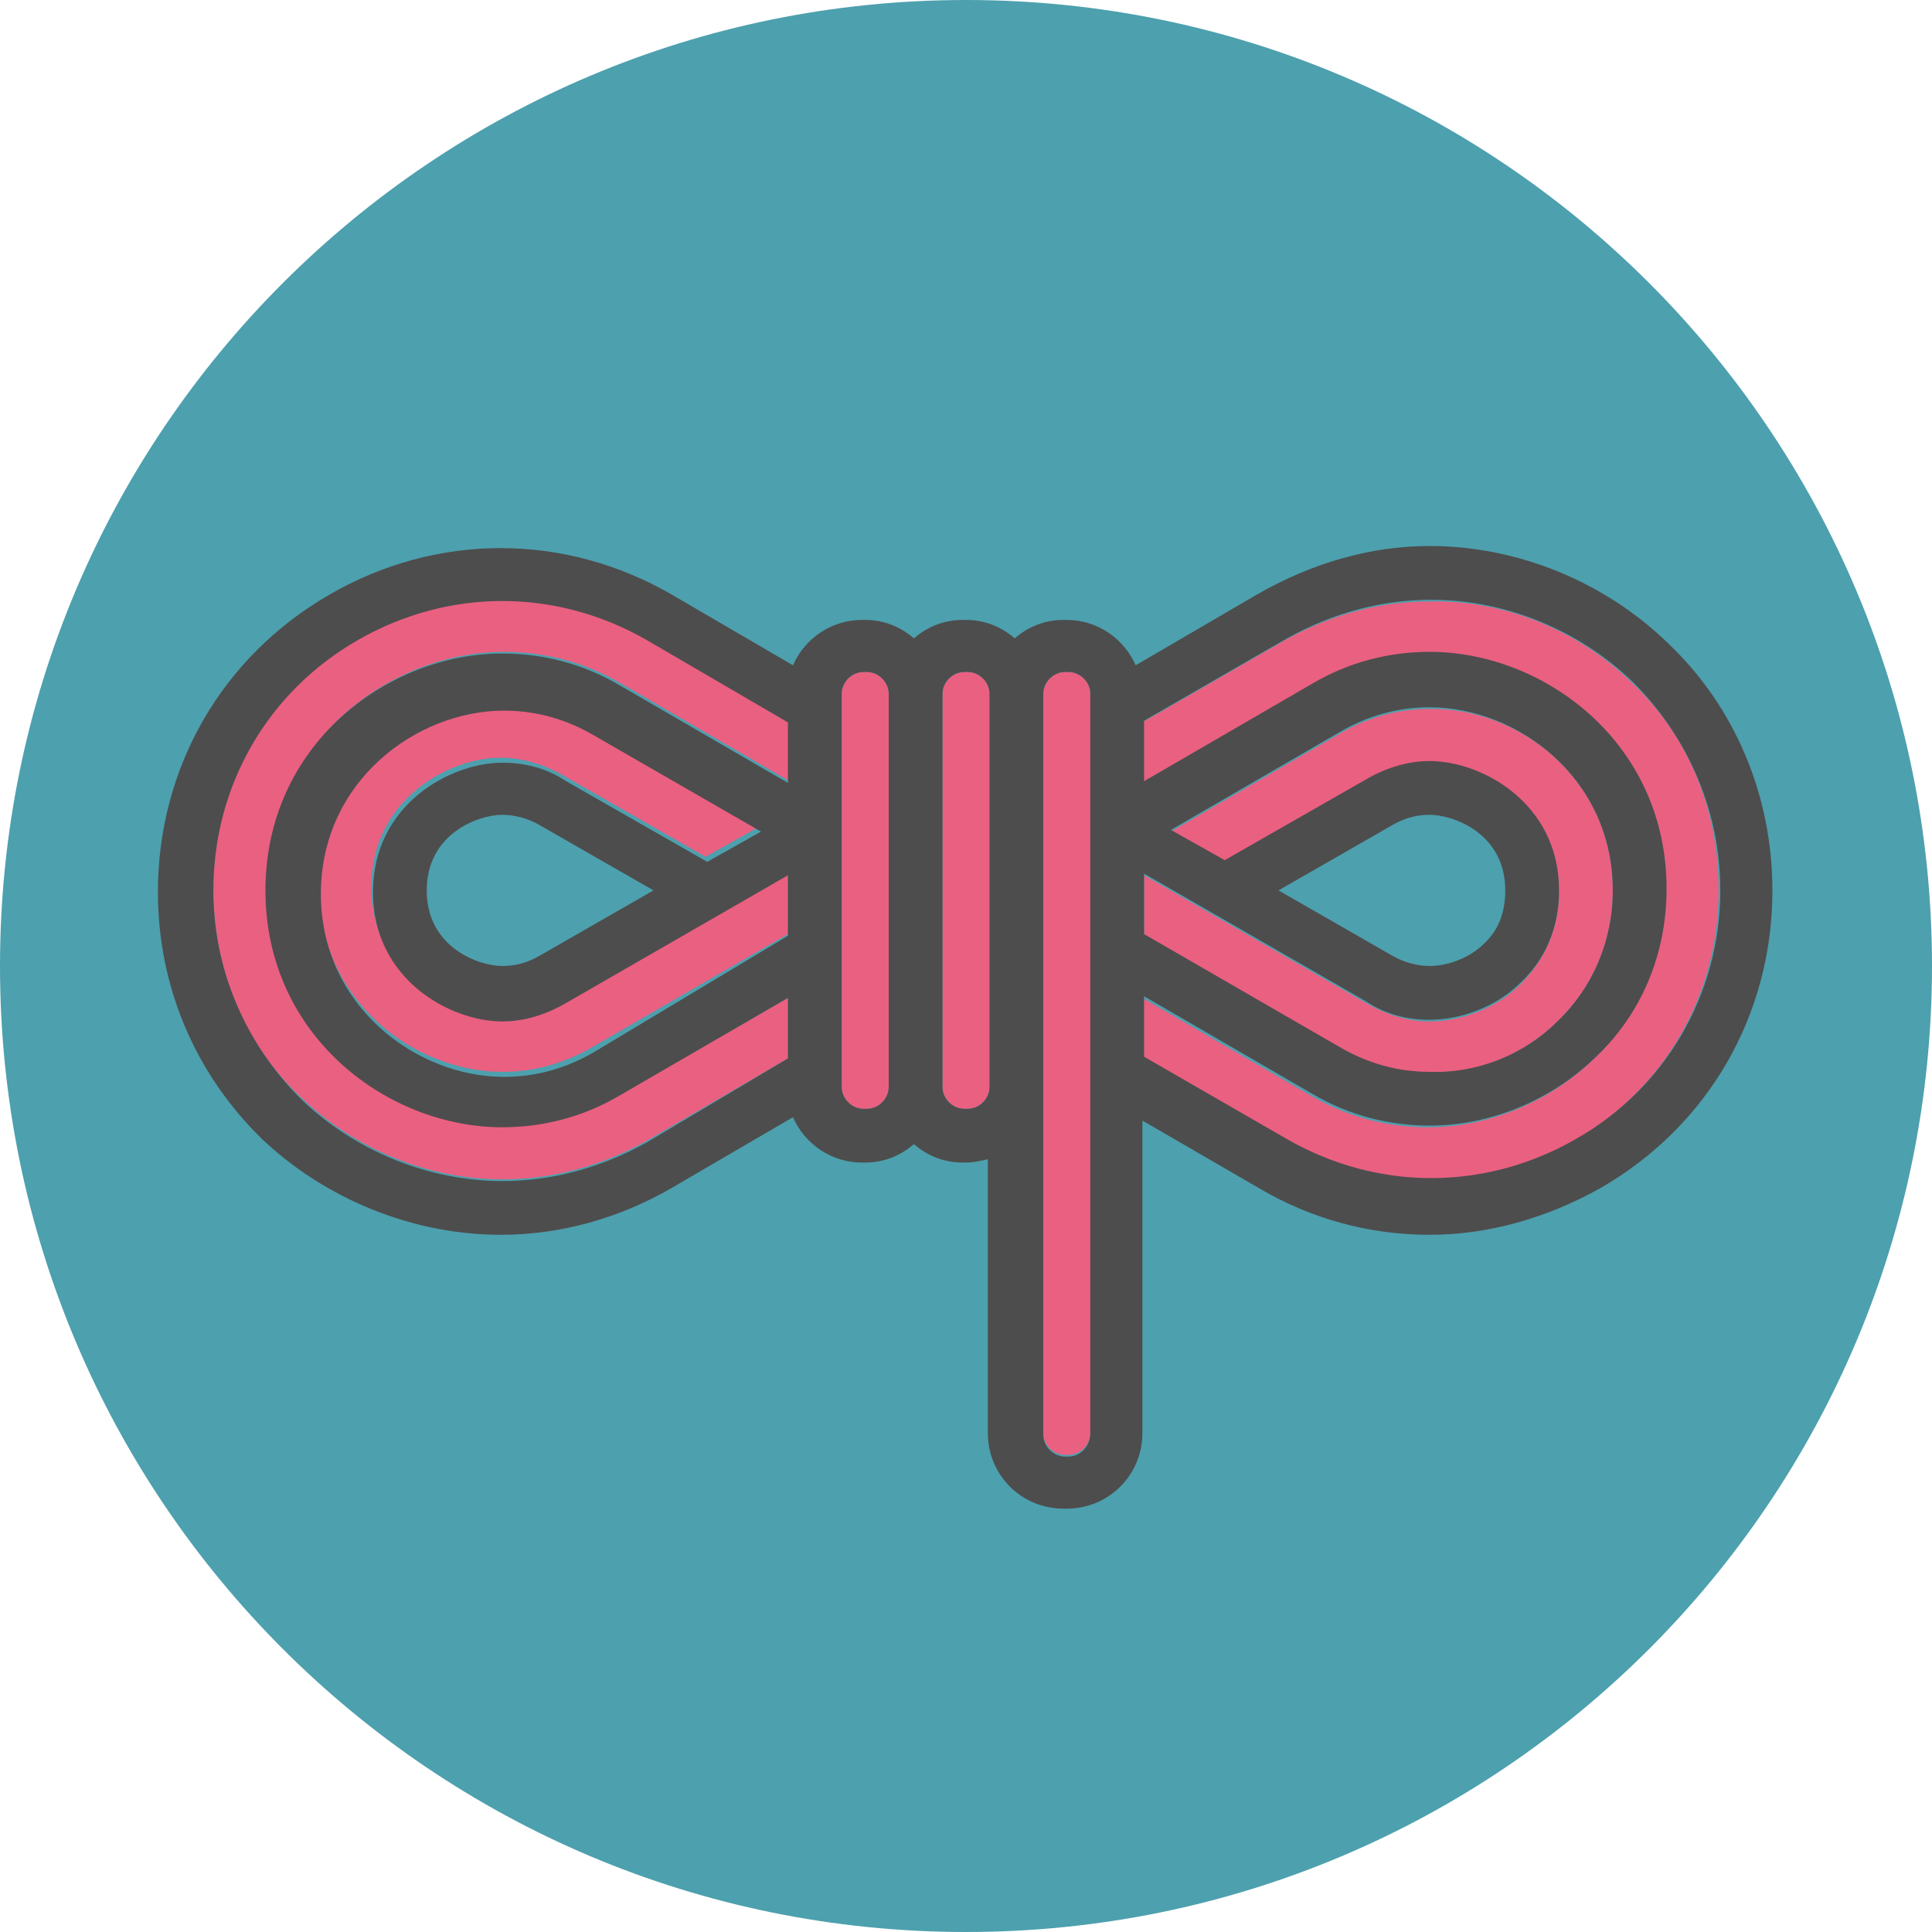
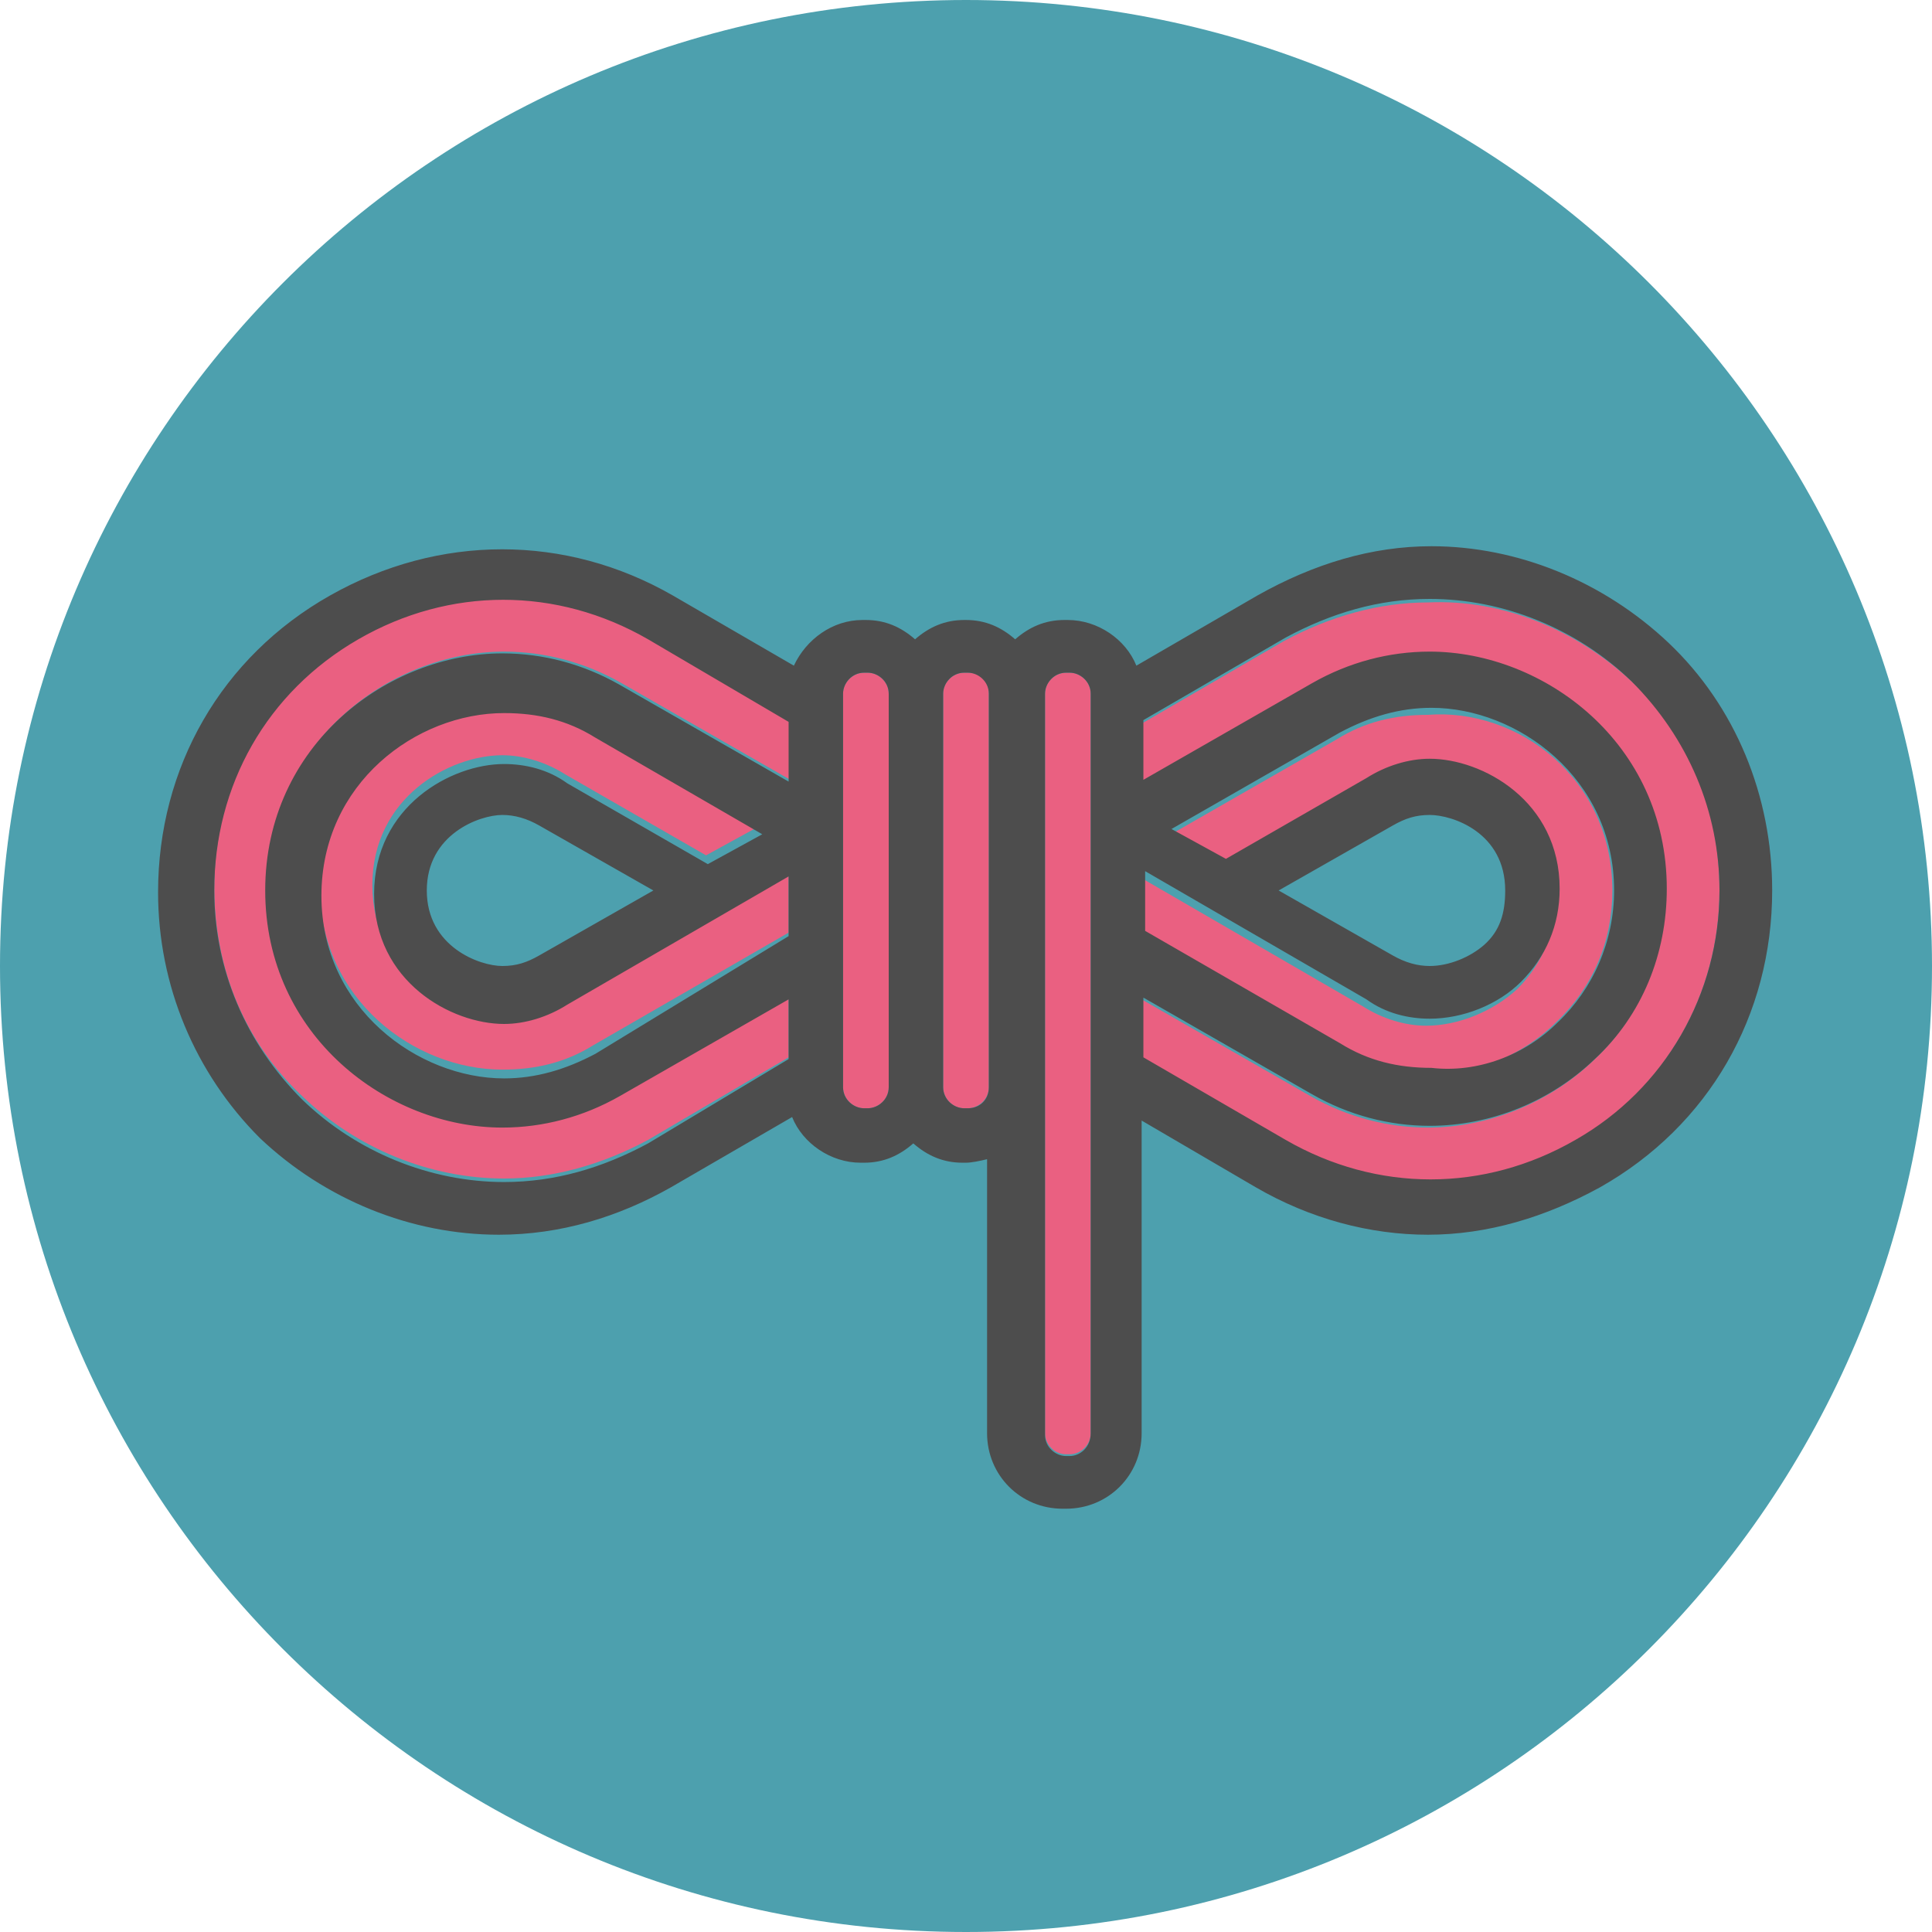
- <svg xmlns="http://www.w3.org/2000/svg" version="1.1" id="Livello_1" x="0px" y="0px" viewBox="0 0 115 115" style="enable-background:new 0 0 115 115;" xml:space="preserve">
+ <svg xmlns="http://www.w3.org/2000/svg" version="1.1" id="Livello_1" x="0px" y="0px" viewBox="0 0 110 110" style="enable-background:new 0 0 110 110;" xml:space="preserve">
  <style type="text/css">
	.st0{fill:#4DA0AE;}
	.st1{fill:#EA6081;}
	.st2{fill:#4D4D4D;}
</style>
  <g>
-     <circle class="st0" cx="57.5" cy="57.5" r="57.5" />
+     <circle class="st0" cx="55" cy="55" r="55" />
  </g>
  <g id="XMLID_34_">
    <g>
-       <path class="st1" d="M96,53c0,3-1.2,5.8-3.3,7.8c-2,2-4.8,3.1-7.6,3.1c-1.9,0-3.7-0.5-5.4-1.5l-11.6-6.7v-3.6l13.2,7.6    c1.2,0.7,2.5,1.1,3.8,1.1l0,0c1.9,0,4-0.8,5.4-2.2c1.5-1.5,2.3-3.4,2.3-5.5c0-5.3-4.6-7.7-7.7-7.7c-1.3,0-2.6,0.3-3.8,1.1    l-8.4,4.8l-3.2-1.8l10-5.8c1.7-1,3.5-1.5,5.4-1.5C90.3,42.1,96,46.3,96,53z" />
-       <path class="st1" d="M97.1,40.6c3.4,3.2,5.2,7.6,5.2,12.4c0,6.2-3.2,11.8-8.6,14.9s-11.8,3.1-17.2,0L68,63v-3.6l10,5.8    c2.2,1.3,4.6,1.9,7,1.9c3.6,0,7.2-1.5,9.8-4c2.8-2.6,4.3-6.2,4.3-10.1c0-8.7-7.3-14.1-14.1-14.1c-2.4,0-4.8,0.6-7,1.9l-10,5.8V43    l8.5-4.9c2.7-1.5,5.6-2.3,8.6-2.3C89.5,35.7,93.9,37.5,97.1,40.6z" />
-       <path class="st1" d="M64.9,41.3v44c0,0.7-0.6,1.3-1.3,1.3h-0.2c-0.7,0-1.3-0.6-1.3-1.3V64.7V41.3c0-0.7,0.6-1.3,1.3-1.3h0.2    C64.3,40,64.9,40.6,64.9,41.3z" />
-       <path class="st1" d="M58.9,41.3v23.4c0,0.7-0.6,1.3-1.3,1.3h-0.2c-0.7,0-1.3-0.6-1.3-1.3V41.3c0-0.7,0.6-1.3,1.3-1.3h0.2    C58.3,40,58.9,40.6,58.9,41.3z" />
-       <path class="st1" d="M52.9,41.3v23.4c0,0.7-0.6,1.3-1.3,1.3h-0.2c-0.7,0-1.3-0.6-1.3-1.3V41.3c0-0.7,0.6-1.3,1.3-1.3h0.2    C52.3,40,52.9,40.6,52.9,41.3z" />
-       <path class="st1" d="M46.9,52v3.6l-11.6,6.7c-1.7,1-3.5,1.5-5.4,1.5c-5.2,0-10.9-4.2-10.9-10.9S24.7,42,29.9,42    c1.9,0,3.7,0.5,5.4,1.5l9.9,5.7L42,51l-8.4-4.8c-1.2-0.7-2.5-1.1-3.8-1.1c-3.1,0-7.7,2.5-7.7,7.7s4.6,7.7,7.7,7.7    c1.3,0,2.6-0.3,3.8-1.1L46.9,52z" />
-       <path class="st1" d="M46.9,59.4V63l-8.4,4.9c-2.7,1.5-5.6,2.3-8.6,2.3c-4.4,0-8.8-1.8-12-4.9c-3.4-3.2-5.2-7.6-5.2-12.4    c0-6.2,3.2-11.8,8.6-14.9c5.4-3.1,11.8-3.1,17.2,0l8.5,4.9v3.6l-10-5.8c-2.2-1.3-4.6-1.9-7-1.9c-6.8,0-14.1,5.4-14.1,14.1    S23.2,67,30,67c2.4,0,4.8-0.6,7-1.9L46.9,59.4z" />
-       <path class="st2" d="M99.3,38.3c4,3.8,6.2,9.1,6.2,14.7c0,7.4-3.8,14-10.2,17.7c-3.2,1.8-6.7,2.8-10.2,2.8s-7-0.9-10.2-2.8l-6.9-4    v18.6c0,2.5-2,4.5-4.5,4.5h-0.2c-2.5,0-4.5-2-4.5-4.5V69c-0.4,0.1-0.9,0.2-1.3,0.2h-0.2c-1.1,0-2.1-0.4-2.9-1.1    c-0.8,0.7-1.8,1.1-2.9,1.1h-0.2c-1.8,0-3.4-1.1-4.1-2.7L40,70.7c-3.1,1.8-6.6,2.8-10.2,2.8c-5.2,0-10.4-2.1-14.2-5.7    c-4-3.9-6.2-9.1-6.2-14.7c0-7.4,3.8-14,10.2-17.7s14-3.7,20.4,0l7.2,4.2c0.7-1.6,2.3-2.7,4.1-2.7h0.2c1.1,0,2.1,0.4,2.9,1.1    c0.8-0.7,1.8-1.1,2.9-1.1h0.2c1.1,0,2.1,0.4,2.9,1.1c0.8-0.7,1.8-1.1,2.9-1.1h0.2c1.8,0,3.4,1.1,4.1,2.7l7.2-4.2    c3.3-1.9,6.8-2.9,10.3-2.9C90.3,32.5,95.5,34.6,99.3,38.3z M102.4,53c0-4.7-1.9-9.1-5.2-12.4c-3.2-3.1-7.6-4.9-12-4.9    c-3,0-5.9,0.8-8.6,2.3l-8.5,4.9v3.6l10-5.8c2.2-1.3,4.6-1.9,7-1.9c6.8,0,14.1,5.4,14.1,14.1c0,3.9-1.5,7.5-4.3,10.1    c-2.6,2.5-6.2,4-9.8,4c-2.4,0-4.8-0.6-7-1.9l-10-5.8v3.6l8.5,4.9c5.4,3.1,11.8,3.1,17.2,0C99.1,64.8,102.4,59.2,102.4,53z     M92.7,60.8c2.1-2,3.3-4.8,3.3-7.8c0-6.7-5.7-10.9-10.9-10.9c-1.9,0-3.7,0.5-5.4,1.5l-10,5.8l3.2,1.8l8.4-4.8    c1.2-0.7,2.5-1.1,3.8-1.1c3.1,0,7.7,2.5,7.7,7.7c0,2.2-0.8,4.1-2.3,5.5c-1.4,1.4-3.5,2.2-5.4,2.2l0,0c-1.3,0-2.6-0.3-3.8-1.1    L68.1,52v3.6l11.6,6.7c1.7,1,3.5,1.5,5.4,1.5C87.9,63.9,90.7,62.8,92.7,60.8z M88.3,56.2c0.9-0.8,1.3-1.9,1.3-3.2    c0-3.4-3.1-4.5-4.5-4.5c-0.8,0-1.5,0.2-2.2,0.6L76.1,53l6.8,3.9c0.7,0.4,1.5,0.6,2.2,0.6l0,0C86.2,57.5,87.5,57,88.3,56.2z     M64.9,85.3v-44c0-0.7-0.6-1.3-1.3-1.3h-0.2c-0.7,0-1.3,0.6-1.3,1.3v23.4v20.7c0,0.7,0.6,1.3,1.3,1.3h0.2    C64.3,86.7,64.9,86.1,64.9,85.3z M58.9,64.7V41.3c0-0.7-0.6-1.3-1.3-1.3h-0.2c-0.7,0-1.3,0.6-1.3,1.3v23.4c0,0.7,0.6,1.3,1.3,1.3    h0.2C58.3,66,58.9,65.4,58.9,64.7z M52.9,64.7V41.3c0-0.7-0.6-1.3-1.3-1.3h-0.2c-0.7,0-1.3,0.6-1.3,1.3v23.4    c0,0.7,0.6,1.3,1.3,1.3h0.2C52.3,66,52.9,65.4,52.9,64.7z M46.9,63v-3.6l-10,5.8c-2.2,1.3-4.6,1.9-7,1.9    c-6.8,0-14.1-5.4-14.1-14.1s7.3-14.1,14.1-14.1c2.4,0,4.8,0.6,7,1.9l10,5.8V43l-8.4-4.9c-5.4-3.1-11.8-3.1-17.2,0    s-8.6,8.7-8.6,14.9c0,4.7,1.9,9.1,5.2,12.4c3.2,3.1,7.6,4.9,12,4.9c3,0,5.9-0.8,8.6-2.3L46.9,63z M46.9,55.7v-3.6l-13.2,7.6    c-1.2,0.7-2.5,1.1-3.8,1.1c-3.1,0-7.7-2.5-7.7-7.7s4.6-7.7,7.7-7.7c1.3,0,2.6,0.3,3.8,1.1l8.4,4.8l3.2-1.8l-9.9-5.7    c-1.7-1-3.5-1.5-5.4-1.5c-5.2,0-10.9,4.2-10.9,10.9S24.8,64.1,30,64.1c1.9,0,3.7-0.5,5.4-1.5L46.9,55.7z M32.1,56.9l6.8-3.9    l-6.8-3.9c-0.7-0.4-1.5-0.6-2.2-0.6c-1.4,0-4.5,1.1-4.5,4.5s3.1,4.5,4.5,4.5C30.7,57.5,31.4,57.3,32.1,56.9z" />
+       <path class="st1" d="M91.8,50.7c0,2.9-1.1,5.5-3.2,7.5c-1.9,1.9-4.6,3-7.3,3c-1.8,0-3.5-0.5-5.2-1.4l-11.1-6.4v-3.4l12.6,7.3    c1.1,0.7,2.4,1.1,3.6,1.1l0,0c1.8,0,3.8-0.8,5.2-2.1c1.4-1.4,2.2-3.3,2.2-5.3c0-5.1-4.4-7.4-7.4-7.4c-1.2,0-2.5,0.3-3.6,1.1    l-8,4.6l-3.1-1.7l9.6-5.5c1.6-1,3.3-1.4,5.2-1.4C86.4,40.3,91.8,44.3,91.8,50.7z" />
+       <path class="st1" d="M92.9,38.8c3.3,3.1,5,7.3,5,11.9c0,5.9-3.1,11.3-8.2,14.3c-5.2,3-11.3,3-16.5,0L65,60.3v-3.4l9.6,5.5    c2.1,1.2,4.4,1.8,6.7,1.8c3.4,0,6.9-1.4,9.4-3.8c2.7-2.5,4.1-5.9,4.1-9.7c0-8.3-7-13.5-13.5-13.5c-2.3,0-4.6,0.6-6.7,1.8L65,44.6    v-3.4l8.1-4.7c2.6-1.4,5.4-2.2,8.2-2.2C85.6,34.1,89.8,35.9,92.9,38.8z" />
+       <path class="st1" d="M62.1,39.5v42.1c0,0.7-0.6,1.2-1.2,1.2h-0.2c-0.7,0-1.2-0.6-1.2-1.2V61.9V39.5c0-0.7,0.6-1.2,1.2-1.2h0.2    C61.5,38.3,62.1,38.8,62.1,39.5z" />
+       <path class="st1" d="M56.3,39.5v22.4c0,0.7-0.6,1.2-1.2,1.2h-0.2c-0.7,0-1.2-0.6-1.2-1.2V39.5c0-0.7,0.6-1.2,1.2-1.2h0.2    C55.8,38.3,56.3,38.8,56.3,39.5z" />
+       <path class="st1" d="M50.6,39.5v22.4c0,0.7-0.6,1.2-1.2,1.2h-0.2c-0.7,0-1.2-0.6-1.2-1.2V39.5c0-0.7,0.6-1.2,1.2-1.2h0.2    C50,38.3,50.6,38.8,50.6,39.5z" />
+       <path class="st1" d="M44.9,49.7v3.4l-11.1,6.4c-1.6,1-3.3,1.4-5.2,1.4c-5,0-10.4-4-10.4-10.4s5.5-10.4,10.4-10.4    c1.8,0,3.5,0.5,5.2,1.4l9.5,5.5l-3.1,1.7l-8-4.6c-1.1-0.7-2.4-1.1-3.6-1.1c-3,0-7.4,2.4-7.4,7.4s4.4,7.4,7.4,7.4    c1.2,0,2.5-0.3,3.6-1.1L44.9,49.7z" />
+       <path class="st1" d="M44.9,56.8v3.4l-8,4.7c-2.6,1.4-5.4,2.2-8.2,2.2c-4.2,0-8.4-1.7-11.5-4.7c-3.3-3.1-5-7.3-5-11.9    c0-5.9,3.1-11.3,8.2-14.3s11.3-3,16.5,0L45,41v3.4l-9.6-5.5c-2.1-1.2-4.4-1.8-6.7-1.8c-6.5,0-13.5,5.2-13.5,13.5s7,13.5,13.5,13.5    c2.3,0,4.6-0.6,6.7-1.8L44.9,56.8z" />
+       <path class="st2" d="M95,36.6c3.8,3.6,5.9,8.7,5.9,14.1c0,7.1-3.6,13.4-9.8,16.9c-3.1,1.7-6.4,2.7-9.8,2.7c-3.3,0-6.7-0.9-9.8-2.7    L65,63.8v17.8c0,2.4-1.9,4.3-4.3,4.3h-0.2c-2.4,0-4.3-1.9-4.3-4.3V66c-0.4,0.1-0.9,0.2-1.2,0.2h-0.2c-1.1,0-2-0.4-2.8-1.1    c-0.8,0.7-1.7,1.1-2.8,1.1h-0.2c-1.7,0-3.3-1.1-3.9-2.6l-6.9,4c-3,1.7-6.3,2.7-9.8,2.7c-5,0-9.9-2-13.6-5.5    C11.1,61.1,9,56.1,9,50.8c0-7.1,3.6-13.4,9.8-16.9s13.4-3.5,19.5,0l6.9,4c0.7-1.5,2.2-2.6,3.9-2.6h0.2c1.1,0,2,0.4,2.8,1.1    c0.8-0.7,1.7-1.1,2.8-1.1H55c1.1,0,2,0.4,2.8,1.1c0.8-0.7,1.7-1.1,2.8-1.1h0.2c1.7,0,3.3,1.1,3.9,2.6l6.9-4    c3.2-1.8,6.5-2.8,9.9-2.8C86.4,31.1,91.3,33.1,95,36.6z M97.9,50.7c0-4.5-1.8-8.7-5-11.9c-3.1-3-7.3-4.7-11.5-4.7    c-2.9,0-5.6,0.8-8.2,2.2L65.1,41v3.4l9.6-5.5c2.1-1.2,4.4-1.8,6.7-1.8c6.5,0,13.5,5.2,13.5,13.5c0,3.7-1.4,7.2-4.1,9.7    c-2.5,2.4-5.9,3.8-9.4,3.8c-2.3,0-4.6-0.6-6.7-1.8l-9.6-5.5v3.4l8.1,4.7c5.2,3,11.3,3,16.5,0C94.8,62,97.9,56.6,97.9,50.7z     M88.7,58.2c2-1.9,3.2-4.6,3.2-7.5c0-6.4-5.5-10.4-10.4-10.4c-1.8,0-3.5,0.5-5.2,1.4l-9.6,5.5l3.1,1.7l8-4.6    c1.1-0.7,2.4-1.1,3.6-1.1c3,0,7.4,2.4,7.4,7.4c0,2.1-0.8,3.9-2.2,5.3c-1.3,1.3-3.3,2.1-5.2,2.1l0,0c-1.2,0-2.5-0.3-3.6-1.1    l-12.6-7.3v3.4l11.1,6.4c1.6,1,3.3,1.4,5.2,1.4C84.1,61.1,86.8,60.1,88.7,58.2z M84.5,53.8c0.9-0.8,1.2-1.8,1.2-3.1    c0-3.3-3-4.3-4.3-4.3c-0.8,0-1.4,0.2-2.1,0.6l-6.5,3.7l6.5,3.7c0.7,0.4,1.4,0.6,2.1,0.6l0,0C82.5,55,83.7,54.5,84.5,53.8z     M62.1,81.6V39.5c0-0.7-0.6-1.2-1.2-1.2h-0.2c-0.7,0-1.2,0.6-1.2,1.2v22.4v19.8c0,0.7,0.6,1.2,1.2,1.2h0.2    C61.5,82.9,62.1,82.4,62.1,81.6z M56.3,61.9V39.5c0-0.7-0.6-1.2-1.2-1.2h-0.2c-0.7,0-1.2,0.6-1.2,1.2v22.4c0,0.7,0.6,1.2,1.2,1.2    h0.2C55.8,63.1,56.3,62.6,56.3,61.9z M50.6,61.9V39.5c0-0.7-0.6-1.2-1.2-1.2h-0.2c-0.7,0-1.2,0.6-1.2,1.2v22.4    c0,0.7,0.6,1.2,1.2,1.2h0.2C50,63.1,50.6,62.6,50.6,61.9z M44.9,60.3v-3.4l-9.6,5.5c-2.1,1.2-4.4,1.8-6.7,1.8    c-6.5,0-13.5-5.2-13.5-13.5s7-13.5,13.5-13.5c2.3,0,4.6,0.6,6.7,1.8l9.6,5.5v-3.4l-8-4.7c-5.2-3-11.3-3-16.5,0    c-5.2,3-8.2,8.3-8.2,14.3c0,4.5,1.8,8.7,5,11.9c3.1,3,7.3,4.7,11.5,4.7c2.9,0,5.6-0.8,8.2-2.2L44.9,60.3z M44.9,53.3v-3.4    l-12.6,7.3c-1.1,0.7-2.4,1.1-3.6,1.1c-3,0-7.4-2.4-7.4-7.4s4.4-7.4,7.4-7.4c1.2,0,2.5,0.3,3.6,1.1l8,4.6l3.1-1.7l-9.5-5.5    c-1.6-1-3.3-1.4-5.2-1.4c-5,0-10.4,4-10.4,10.4s5.5,10.4,10.4,10.4c1.8,0,3.5-0.5,5.2-1.4L44.9,53.3z M30.7,54.4l6.5-3.7L30.7,47    c-0.7-0.4-1.4-0.6-2.1-0.6c-1.3,0-4.3,1.1-4.3,4.3s3,4.3,4.3,4.3C29.4,55,30,54.8,30.7,54.4z" />
    </g>
  </g>
</svg>
